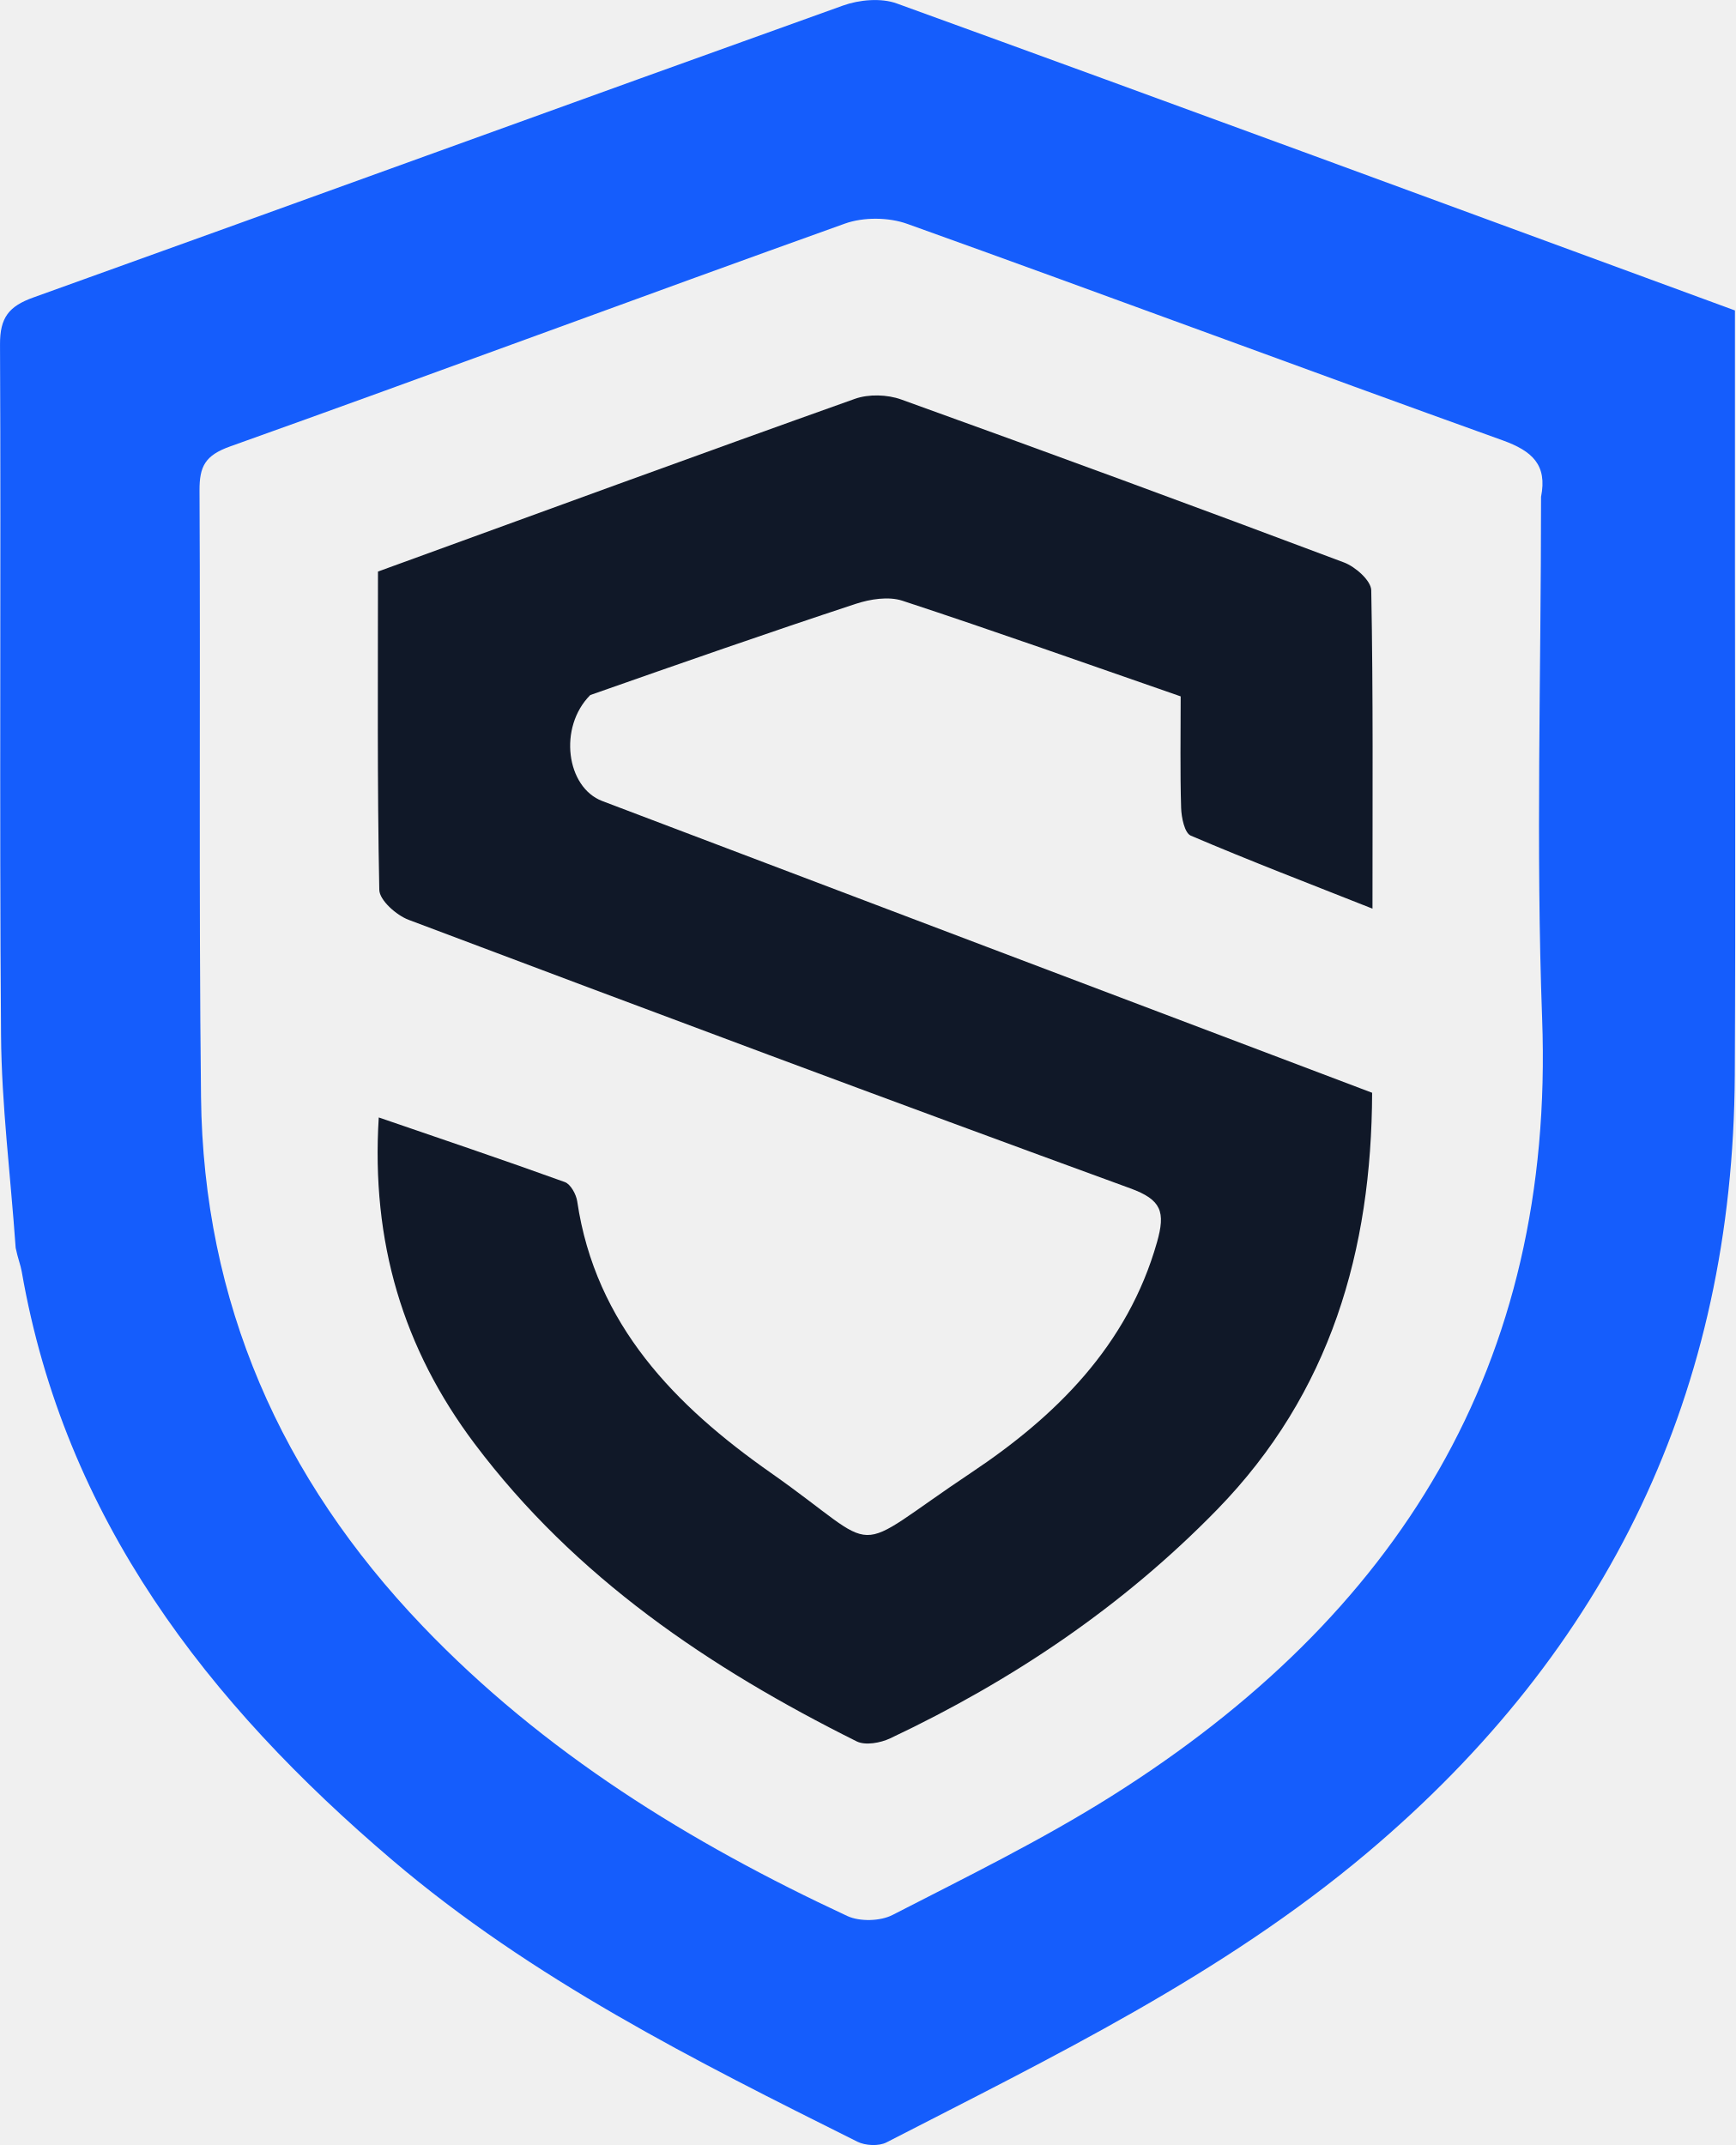
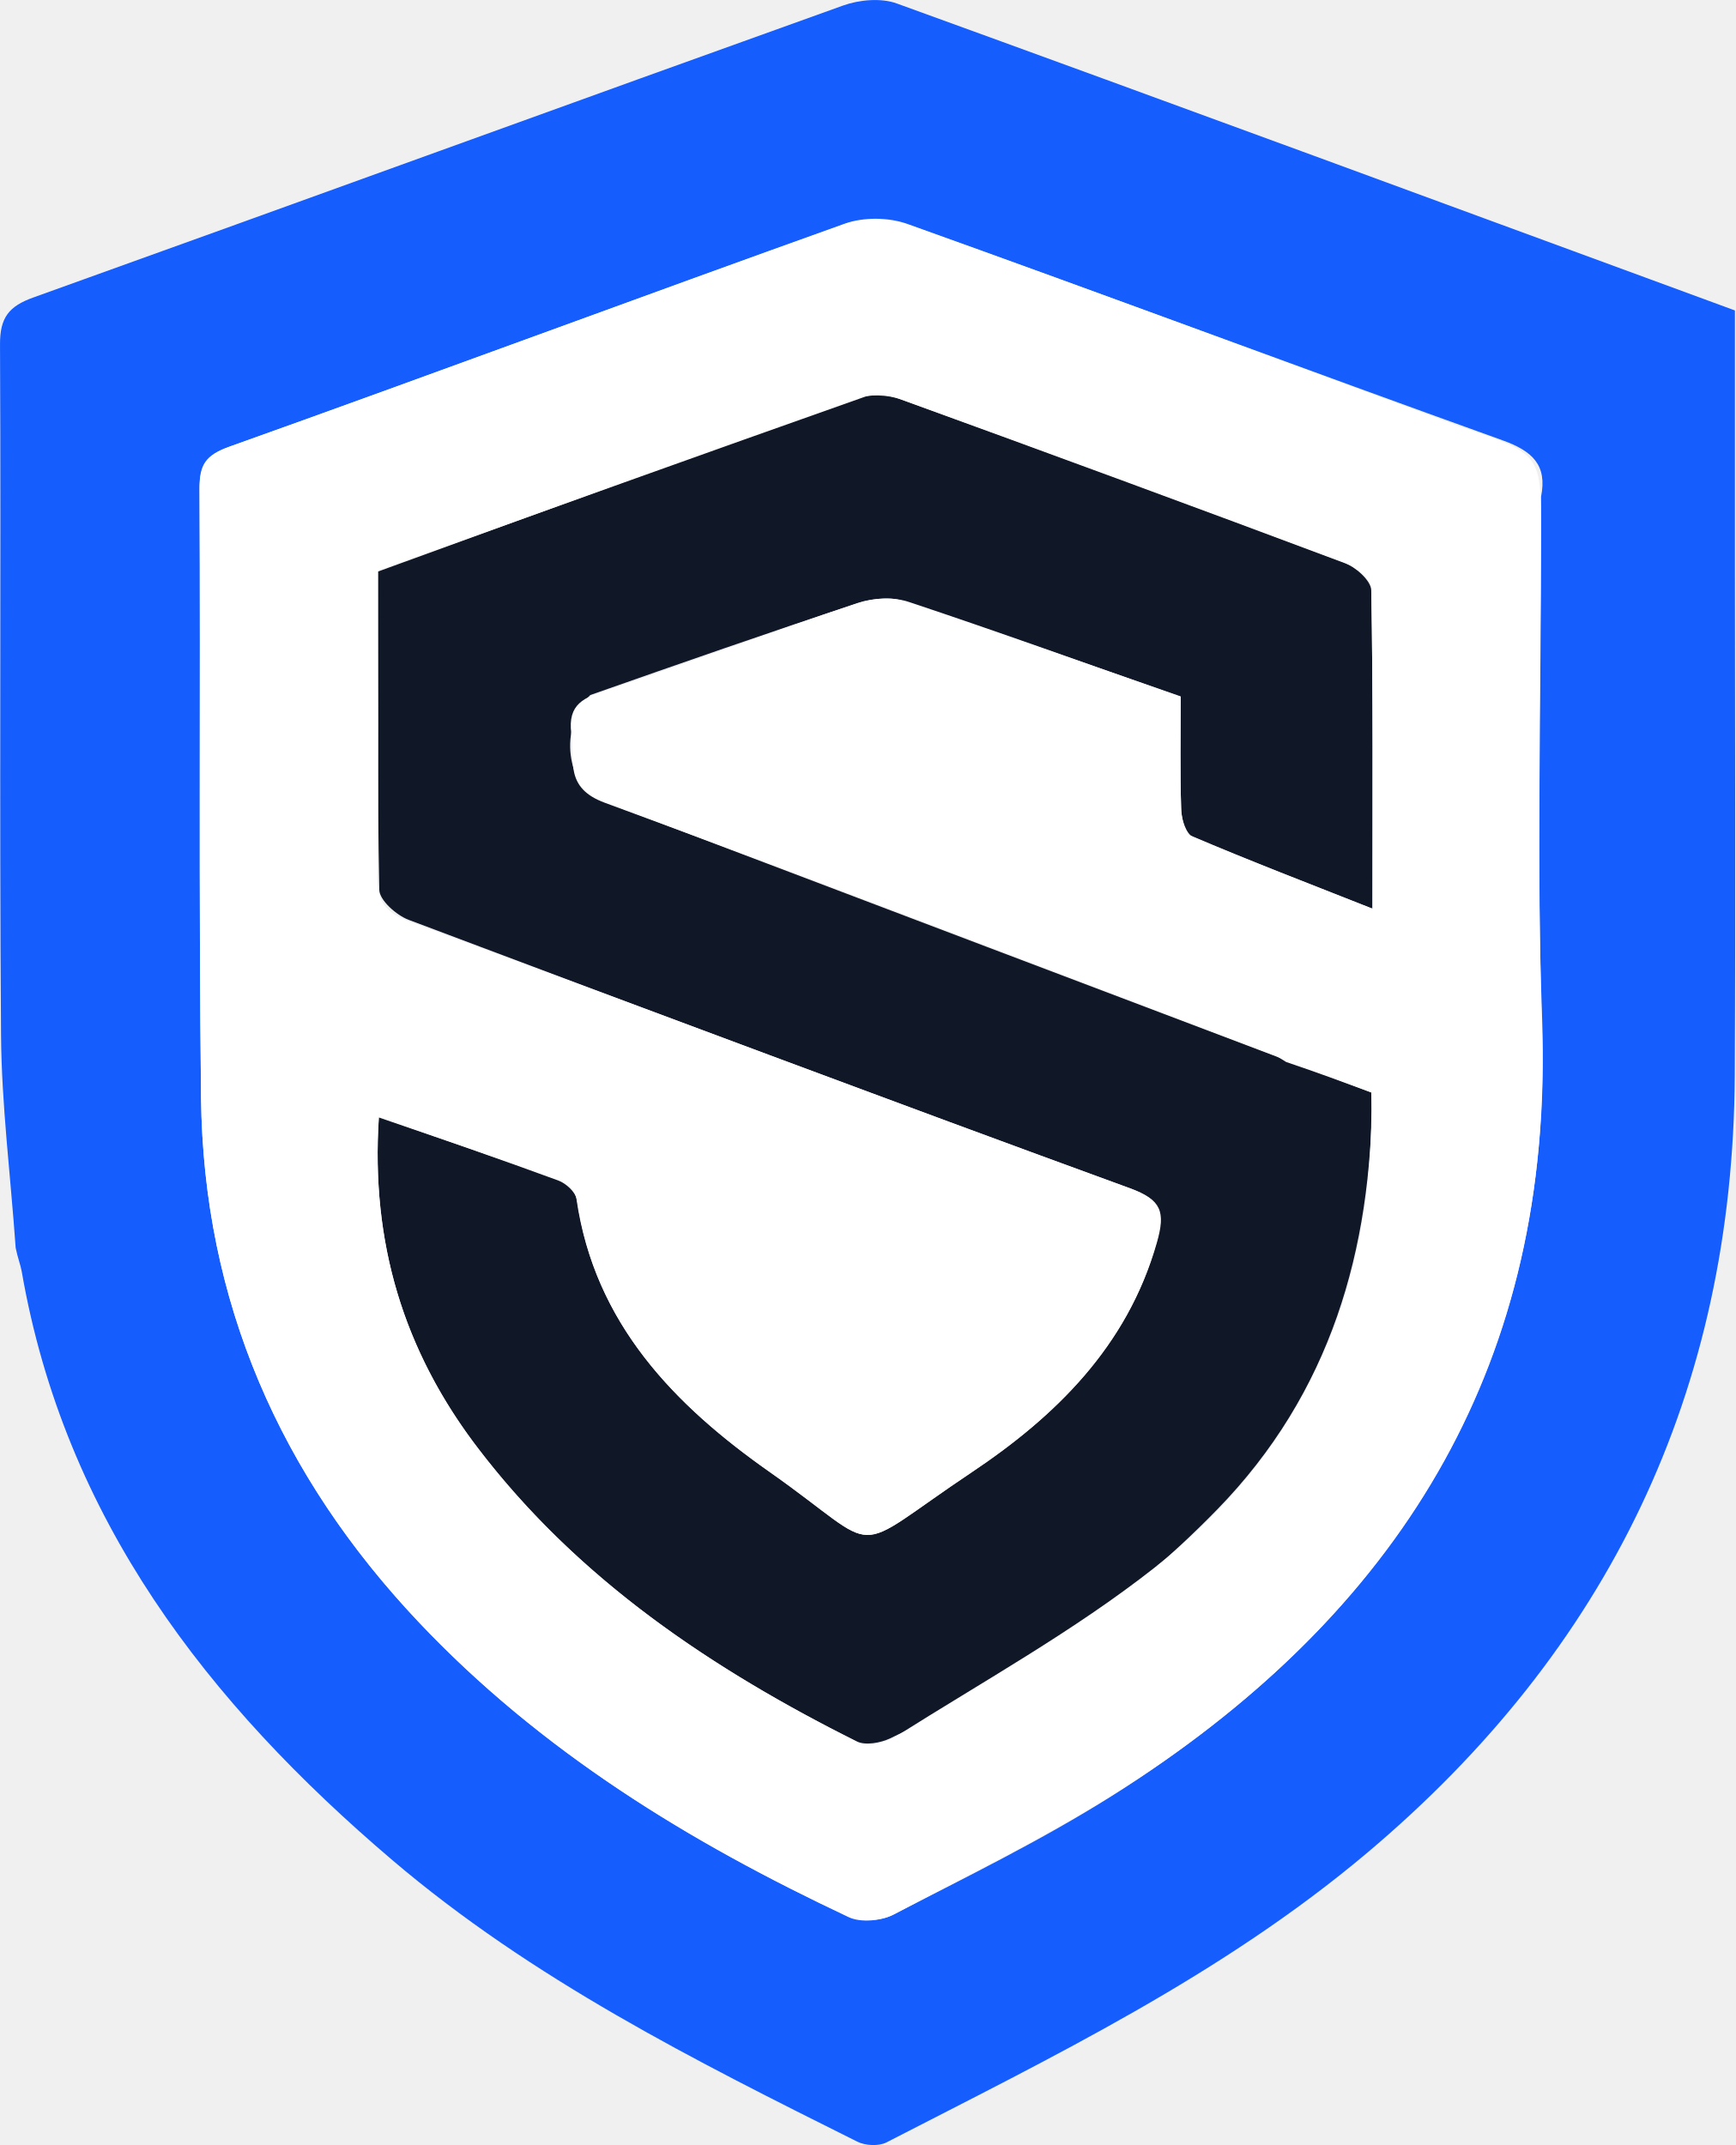
<svg xmlns="http://www.w3.org/2000/svg" version="1.1" id="Layer_1" x="0px" y="0px" enable-background="new 0 0 1024 1024" viewBox="86.15 375.81 205.89 254.55">
  <path fill="none" opacity="1" stroke="none" d=" M545,1025   C363.333,1025 182.167,1025 1,1025   C1,683.667 1,342.333 1,1   C342.333,1 683.667,1 1025,1   C1025,342.333 1025,683.667 1025,1025   C865.167,1025 705.333,1025 545,1025  M88.024,524.339   C88.263,525.131 88.589,525.908 88.73,526.717   C93.826,556.02 110.756,577.874 132.705,596.555   C149.284,610.667 168.575,620.332 187.871,629.964   C188.824,630.44 190.418,630.523 191.334,630.051   C211.101,619.878 231.139,610.198 248.346,595.706   C277.027,571.551 291.795,540.92 291.986,503.384   C292.089,483.228 292.004,463.071 292.004,442.914   C292.004,432.769 292.004,422.624 292.004,412.651   C258.636,400.39 225.624,388.217 192.549,376.219   C190.682,375.542 188.106,375.777 186.175,376.469   C154.127,387.954 122.142,399.615 90.1,411.115   C87.197,412.156 86.137,413.5 86.152,416.692   C86.281,444.011 86.066,471.332 86.273,498.65   C86.336,506.926 87.394,515.195 88.024,524.339  M401.104,537.667   C392.226,544.008 382.489,544.176 372.49,541.36   C363.301,538.773 358.892,531.998 357.787,523.059   C349.552,523.059 341.779,523.059 333.716,523.059   C333.832,536.594 338.492,547.55 349.653,555.288   C367.005,567.321 400.299,566.856 417.517,554.776   C434.97,542.53 438.393,510.296 414.07,498.155   C408.912,495.581 403.324,493.769 397.793,492.062   C388.61,489.229 379.216,487.059 370.103,484.032   C365.073,482.361 361.788,478.551 362.008,472.702   C362.227,466.9 365.393,463.111 370.461,460.805   C378.474,457.157 386.618,457.232 394.638,460.676   C399.646,462.826 402.889,466.708 404.224,472.09   C404.529,473.319 405.007,474.506 405.342,475.518   C413.338,475.518 420.966,475.518 428.571,475.518   C429.24,466.672 425.405,456.826 418.782,450.126   C403.652,434.822 371.241,432.987 351.802,445.58   C332.752,457.921 328.49,490.57 354.811,502.537   C360.959,505.332 367.634,507.001 374.123,509.003   C382.036,511.443 390.33,512.944 397.878,516.2   C407.717,520.445 408.875,529.042 401.104,537.667  M837.896,525.635   C847.665,553.847 873.393,568.344 904.079,562.926   C926.226,559.016 945.463,538.745 945.069,519.604   C936.818,519.604 928.565,519.604 920.353,519.604   C920.08,520.273 919.868,520.723 919.708,521.19   C915.123,534.6 907.604,540.717 893.857,541.396   C880.878,542.036 870.585,536.873 864.971,524.915   C857.329,508.639 857.729,492.045 865.255,475.742   C866.482,473.085 868.47,470.66 870.516,468.519   C884.636,453.74 910.778,457.833 918.244,475.928   C919.047,477.874 919.666,479.897 920.273,481.611   C928.887,481.611 937.139,481.611 946.423,481.611   C944.302,475.576 942.973,469.838 940.373,464.749   C930.755,445.918 914.266,437.844 893.938,437.279   C872.235,436.675 854.355,444.735 843.211,463.999   C832.086,483.228 831.792,503.876 837.896,525.635  M818.186,537.5   C818.186,504.764 818.186,472.027 818.186,439.307   C809.735,439.307 801.833,439.307 793.574,439.307   C793.574,454.809 793.574,470.005 793.574,485.755   C778.083,461.935 744.768,469.224 734.982,492.164   C727.335,510.091 727.407,528.192 736.498,545.601   C743.985,559.938 759.783,566.665 775.42,562.967   C783.557,561.043 789.256,555.783 794.067,547.378   C794.067,553.201 794.067,557.448 794.067,561.779   C802.299,561.779 810.167,561.779 818.186,561.779   C818.186,553.8 818.186,546.15 818.186,537.5  M500.448,496.008   C505.15,500.439 505.564,506.283 505.593,512.161   C505.668,527.158 505.613,542.155 505.629,557.152   C505.631,558.738 505.762,560.324 505.834,561.923   C514.082,561.923 521.859,561.923 529.82,561.923   C529.82,540.96 530.729,520.132 529.546,499.424   C528.51,481.305 515.952,470.935 498.435,471.066   C487.097,471.152 478.483,476.25 471.509,485.558   C471.509,470.091 471.509,454.625 471.509,439.256   C463.043,439.256 455.275,439.256 447.393,439.256   C447.393,480.25 447.393,520.984 447.393,561.899   C455.563,561.899 463.482,561.899 471.871,561.899   C471.871,560.073 471.869,558.454 471.871,556.835   C471.888,541.172 471.841,525.508 471.952,509.846   C472,503.133 474.215,497.263 480.565,494.09   C487.145,490.801 493.734,491.098 500.448,496.008  M661.221,555.761   C667.627,550.912 672.253,544.893 674.067,536.419   C667.139,535.889 660.552,535.299 653.951,534.974   C652.978,534.926 651.532,535.897 651.003,536.804   C647.079,543.536 640.74,545.523 633.616,545.614   C619.058,545.799 611.668,533.003 613.671,523.638   C634.025,523.638 654.453,523.638 675.104,523.638   C675.104,519.345 675.379,515.361 675.061,511.424   C671.971,473.163 636.161,464.351 612.993,475.174   C583.914,488.759 583.527,529.69 598.173,548.22   C612.076,565.81 639.784,569.435 661.221,555.761  M693.699,438.994   C689.635,438.191 690.085,440.923 690.087,443.479   C690.11,481.785 690.101,520.092 690.111,558.399   C690.111,559.517 690.23,560.636 690.302,561.899   C698.52,561.899 706.437,561.899 714.484,561.899   C714.484,520.841 714.484,480 714.484,438.993   C707.644,438.993 701.152,438.993 693.699,438.994  M987.003,461.5   C987.003,454.068 987.003,446.636 987.003,439.235   C978.322,439.235 970.226,439.235 962.016,439.235   C962.016,480.209 962.016,520.948 962.016,561.774   C970.431,561.774 978.631,561.774 987.003,561.774   C987.003,528.463 987.003,495.481 987.003,461.5  M549.07,520.5   C549.07,534.269 549.07,548.039 549.07,561.862   C557.528,561.862 565.444,561.862 573.495,561.862   C573.495,532.074 573.495,502.539 573.495,472.854   C565.261,472.854 557.322,472.854 549.07,472.854   C549.07,488.56 549.07,504.03 549.07,520.5  M549.701,441.356   C546.571,447.498 547.035,452.699 551.09,456.922   C555.213,461.216 562.167,462.429 567.642,459.809   C572.671,457.403 575.595,452.342 574.964,446.857   C574.351,441.531 571.226,437.896 566.306,436.36   C560.18,434.448 554.478,435.465 549.701,441.356  z" />
  <path fill="#155DFC" opacity="1" stroke="none" d=" M88.01,523.903   C87.394,515.195 86.336,506.926 86.273,498.65   C86.066,471.332 86.281,444.011 86.152,416.692   C86.137,413.5 87.197,412.156 90.1,411.115   C122.142,399.615 154.127,387.954 186.175,376.469   C188.106,375.777 190.682,375.542 192.549,376.219   C225.624,388.217 258.636,400.39 292.004,412.651   C292.004,422.624 292.004,432.769 292.004,442.914   C292.004,463.071 292.089,483.228 291.986,503.384   C291.795,540.92 277.027,571.551 248.346,595.706   C231.139,610.198 211.101,619.878 191.334,630.051   C190.418,630.523 188.824,630.44 187.871,629.964   C168.575,620.332 149.284,610.667 132.705,596.555   C110.756,577.874 93.826,556.02 88.73,526.717   C88.589,525.908 88.263,525.131 88.01,523.903  M269,434.771   C269.762,430.97 267.948,429.325 264.431,428.061   C240.85,419.59 217.374,410.83 193.788,402.373   C191.579,401.581 188.599,401.558 186.396,402.347   C162.047,411.064 137.812,420.096 113.455,428.789   C110.475,429.852 109.809,431.163 109.824,434.038   C109.948,458.02 109.728,482.005 110.001,505.985   C110.279,530.372 119.486,551.206 136.274,568.762   C150.641,583.785 167.997,594.485 186.676,603.181   C188.161,603.873 190.596,603.81 192.056,603.059   C200.833,598.546 209.743,594.186 218.077,588.934   C251.94,567.592 270.652,537.884 269.129,496.667   C268.38,476.376 268.999,456.035 269,434.771  z" />
  <path fill="#101828" opacity="1" stroke="none" d=" M156.186,458.293   C152.368,462.123 153.345,469.25 157.613,470.871   C187.934,482.39 218.272,493.867 248.957,505.491   C248.897,524.142 244.057,541.119 230.552,554.97   C219.339,566.47 206.238,575.266 191.778,582.1   C190.624,582.646 188.823,582.974 187.792,582.46   C170.313,573.747 154.387,563.001 142.461,547.134   C133.985,535.858 130.171,523.201 131.091,508.419   C138.579,510.993 145.901,513.46 153.166,516.087   C153.858,516.338 154.516,517.54 154.64,518.381   C156.804,533.029 166.317,542.666 177.579,550.571   C191.399,560.272 186.352,560.605 201.415,550.555   C211.36,543.92 219.942,535.53 223.43,523.232   C224.454,519.621 223.978,518.188 220.256,516.829   C191.649,506.386 163.128,495.707 134.632,484.966   C133.18,484.419 131.18,482.646 131.155,481.409   C130.899,468.763 130.998,456.109 130.998,443.637   C150.06,436.702 168.791,429.835 187.585,423.141   C189.216,422.559 191.429,422.624 193.074,423.216   C210.634,429.54 228.15,435.99 245.621,442.558   C246.969,443.065 248.831,444.711 248.853,445.858   C249.088,458.159 248.999,470.466 248.999,483.641   C241.518,480.679 234.422,477.956 227.437,474.974   C226.703,474.66 226.328,472.823 226.294,471.678   C226.163,467.359 226.241,463.035 226.241,458.45   C215.14,454.599 204.223,450.715 193.218,447.098   C191.578,446.56 189.403,446.904 187.684,447.471   C177.272,450.904 166.92,454.521 156.186,458.293  z" />
-   <path fill="none" opacity="1" stroke="none" d=" M259.522,426.478   C268.999,429.67 268.999,429.67 268.999,438.937   C268.999,458.594 268.487,478.268 269.108,497.906   C270.344,537.011 252.945,565.887 221.166,586.904   C211.996,592.969 202.001,597.803 192.264,602.974   C190.78,603.762 188.304,604.01 186.847,603.322   C167.916,594.391 150.214,583.59 135.72,568.198   C119.324,550.788 110.294,530.192 110.008,506.175   C109.721,482.023 109.944,457.865 109.828,433.71   C109.815,430.989 110.514,429.835 113.294,428.843   C137.658,420.15 161.902,411.121 186.267,402.43   C188.597,401.599 191.751,401.69 194.102,402.53   C215.851,410.293 237.507,418.314 259.522,426.478  M238.753,501.836   C238.321,501.586 237.914,501.27 237.453,501.095   C210.965,491.037 184.527,480.841 157.93,471.08   C153.115,469.313 154.353,466.121 153.937,462.866   C153.482,459.309 155.476,458.587 158.257,457.664   C168.196,454.366 178.005,450.675 187.939,447.361   C189.782,446.747 192.164,446.638 193.982,447.242   C204.681,450.801 215.288,454.64 226.241,458.496   C226.241,462.999 226.152,467.484 226.305,471.961   C226.343,473.061 226.898,474.783 227.684,475.116   C234.583,478.046 241.588,480.726 248.997,483.651   C248.997,470.501 249.07,458.033 248.859,445.569   C248.842,444.563 247.05,443.138 245.798,442.668   C228.167,436.06 210.494,429.561 192.8,423.122   C191.572,422.675 189.941,422.48 188.756,422.898   C169.512,429.697 150.31,436.615 130.998,443.541   C130.998,455.727 131.097,467.72 130.931,479.709   C130.888,482.805 131.828,484.11 134.853,485.219   C163.294,495.641 191.61,506.404 220.068,516.776   C224.086,518.24 224.387,519.718 223.307,523.506   C219.846,535.648 211.344,543.882 201.566,550.434   C186.327,560.645 191.437,560.307 177.335,550.384   C166.067,542.456 156.662,532.74 154.548,518.081   C154.428,517.25 153.282,516.228 152.391,515.901   C145.389,513.326 138.333,510.899 131.112,508.363   C130.084,523.405 134.153,536.291 142.942,547.783   C154.894,563.408 170.78,573.941 188.056,582.629   C189.16,583.185 191.318,582.598 192.534,581.829   C202.824,575.323 213.572,569.367 223.104,561.874   C241.171,547.673 249.329,528.421 248.855,505.453   C245.654,504.268 242.591,503.134 238.753,501.836  z" />
+   <path fill="#FFFFFF" opacity="1" stroke="none" d=" M259.522,426.478   C268.999,429.67 268.999,429.67 268.999,438.937   C268.999,458.594 268.487,478.268 269.108,497.906   C270.344,537.011 252.945,565.887 221.166,586.904   C211.996,592.969 202.001,597.803 192.264,602.974   C190.78,603.762 188.304,604.01 186.847,603.322   C167.916,594.391 150.214,583.59 135.72,568.198   C119.324,550.788 110.294,530.192 110.008,506.175   C109.721,482.023 109.944,457.865 109.828,433.71   C109.815,430.989 110.514,429.835 113.294,428.843   C137.658,420.15 161.902,411.121 186.267,402.43   C188.597,401.599 191.751,401.69 194.102,402.53   C215.851,410.293 237.507,418.314 259.522,426.478  M238.753,501.836   C238.321,501.586 237.914,501.27 237.453,501.095   C210.965,491.037 184.527,480.841 157.93,471.08   C153.115,469.313 154.353,466.121 153.937,462.866   C153.482,459.309 155.476,458.587 158.257,457.664   C168.196,454.366 178.005,450.675 187.939,447.361   C189.782,446.747 192.164,446.638 193.982,447.242   C204.681,450.801 215.288,454.64 226.241,458.496   C226.241,462.999 226.152,467.484 226.305,471.961   C226.343,473.061 226.898,474.783 227.684,475.116   C234.583,478.046 241.588,480.726 248.997,483.651   C248.997,470.501 249.07,458.033 248.859,445.569   C248.842,444.563 247.05,443.138 245.798,442.668   C228.167,436.06 210.494,429.561 192.8,423.122   C191.572,422.675 189.941,422.48 188.756,422.898   C169.512,429.697 150.31,436.615 130.998,443.541   C130.998,455.727 131.097,467.72 130.931,479.709   C130.888,482.805 131.828,484.11 134.853,485.219   C163.294,495.641 191.61,506.404 220.068,516.776   C224.086,518.24 224.387,519.718 223.307,523.506   C219.846,535.648 211.344,543.882 201.566,550.434   C186.327,560.645 191.437,560.307 177.335,550.384   C166.067,542.456 156.662,532.74 154.548,518.081   C154.428,517.25 153.282,516.228 152.391,515.901   C145.389,513.326 138.333,510.899 131.112,508.363   C130.084,523.405 134.153,536.291 142.942,547.783   C154.894,563.408 170.78,573.941 188.056,582.629   C189.16,583.185 191.318,582.598 192.534,581.829   C202.824,575.323 213.572,569.367 223.104,561.874   C241.171,547.673 249.329,528.421 248.855,505.453   C245.654,504.268 242.591,503.134 238.753,501.836  z" />
</svg>
